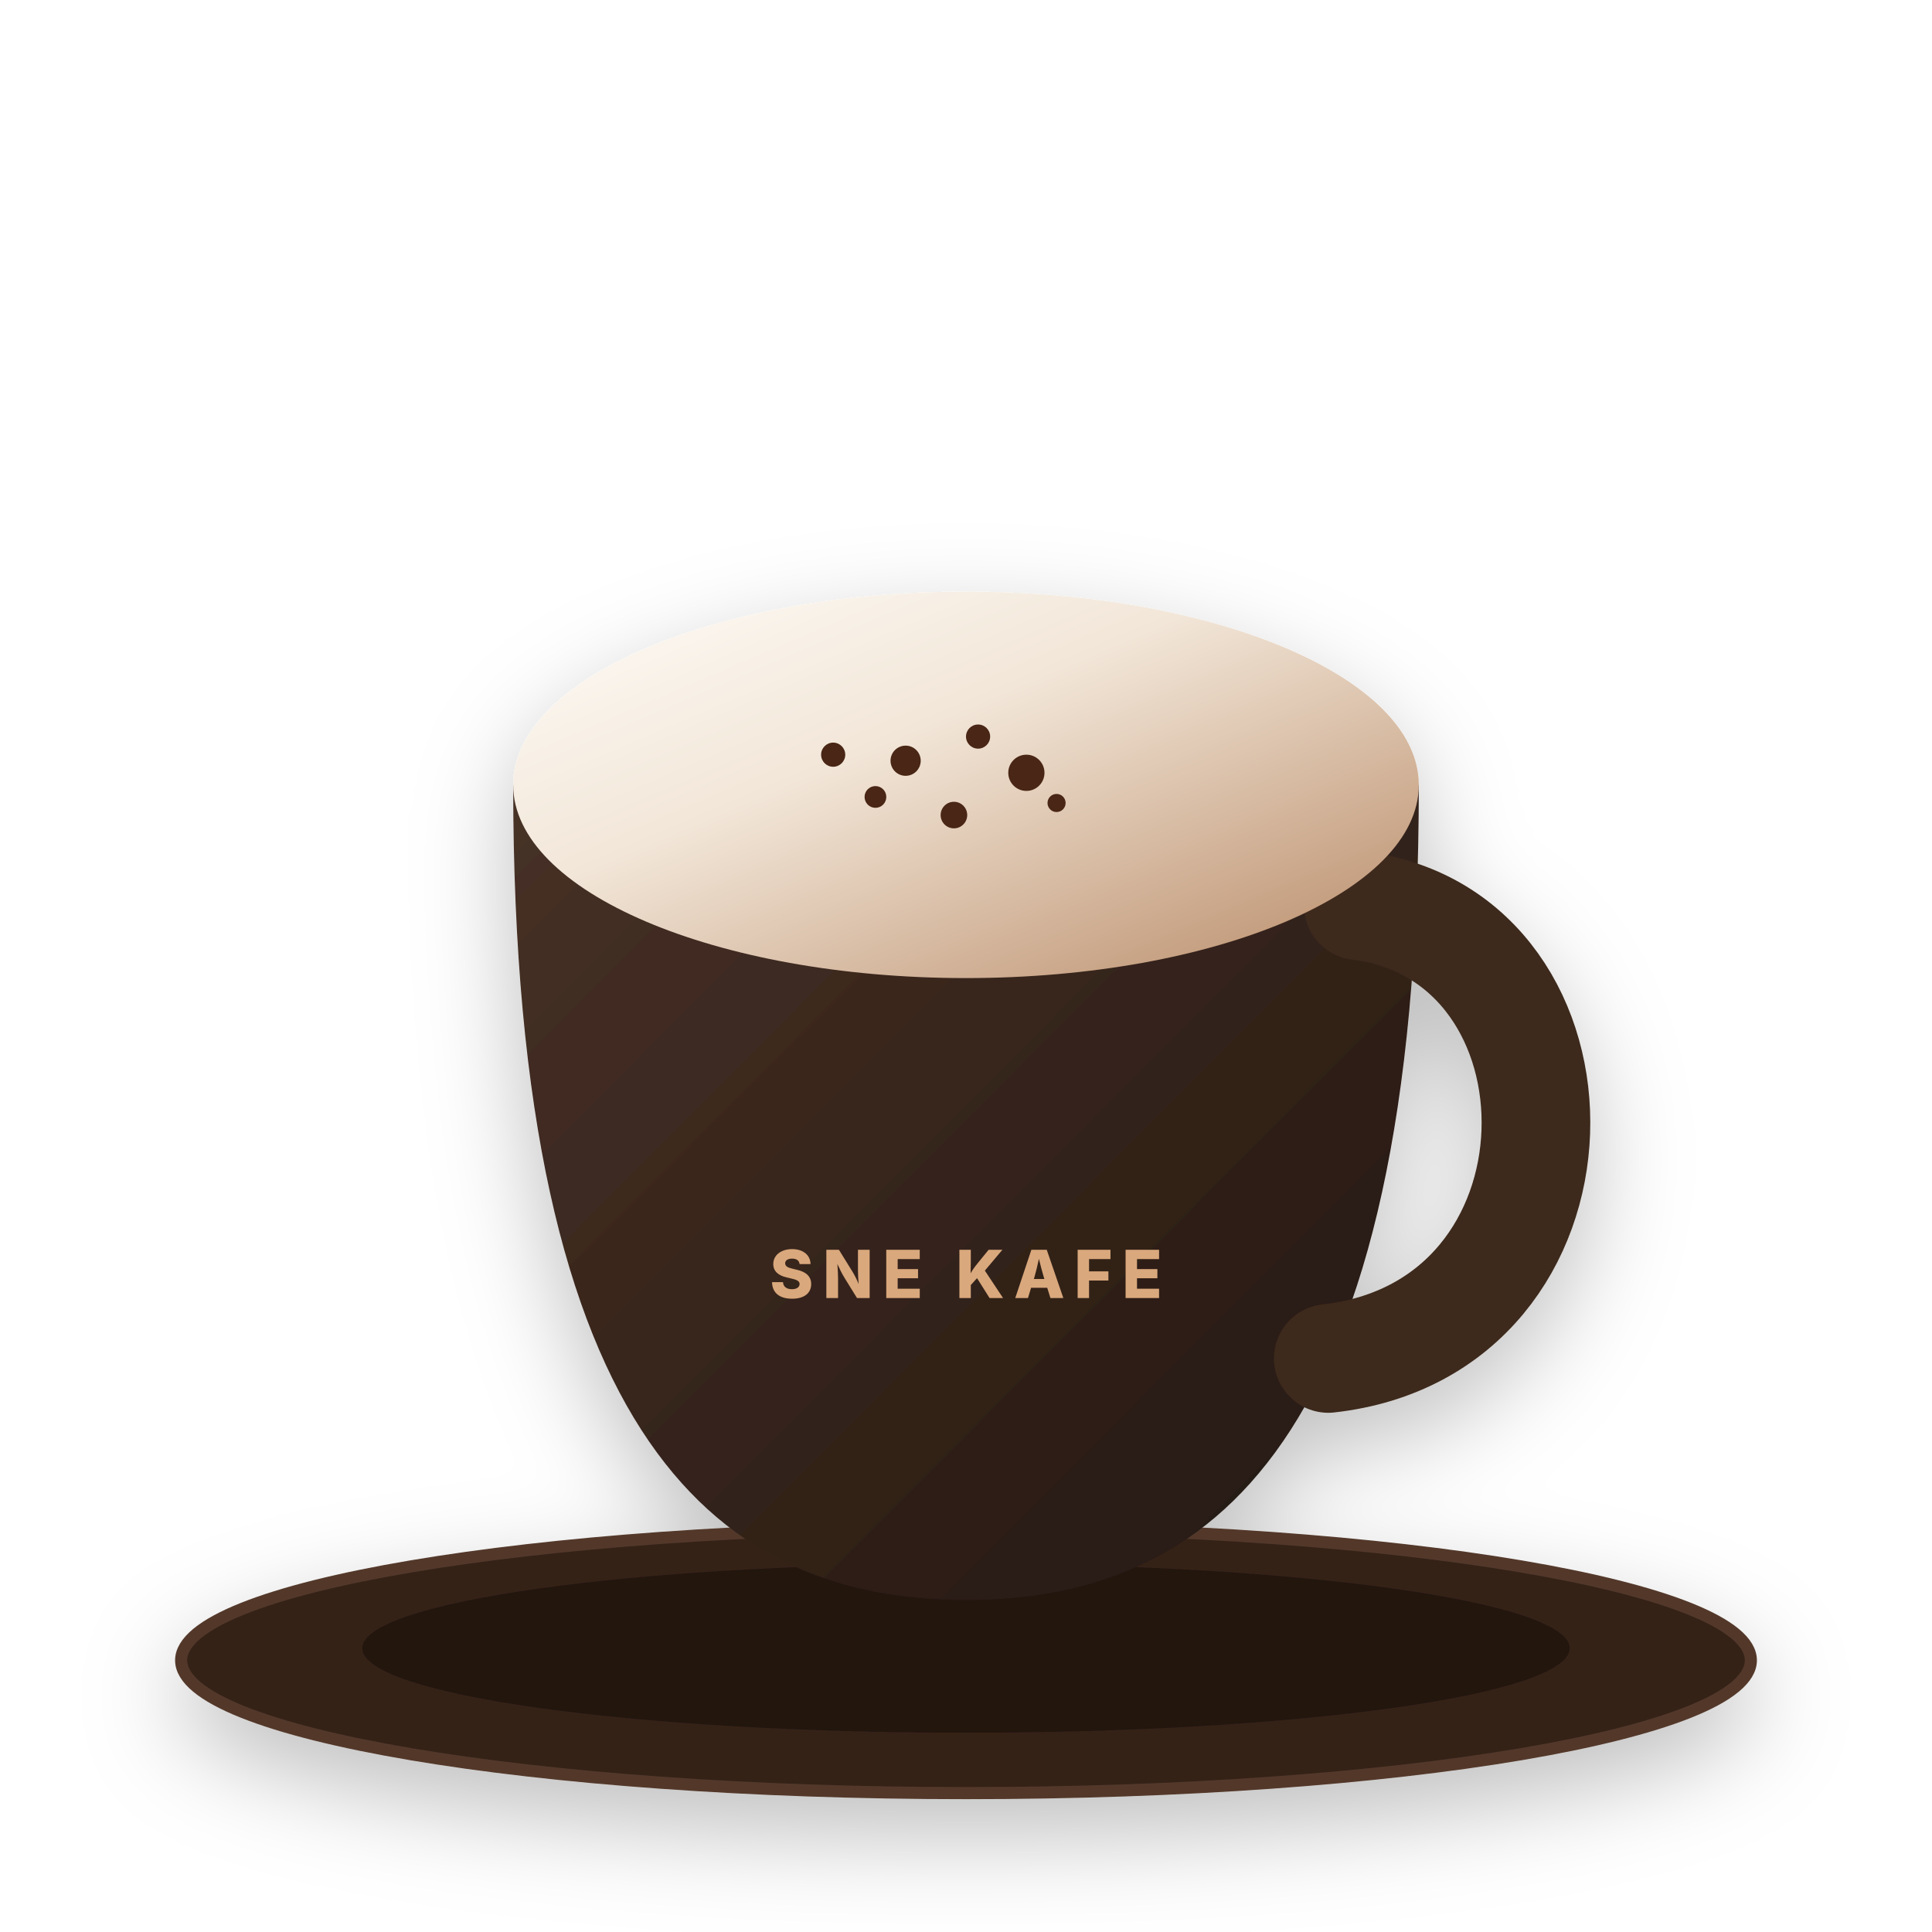
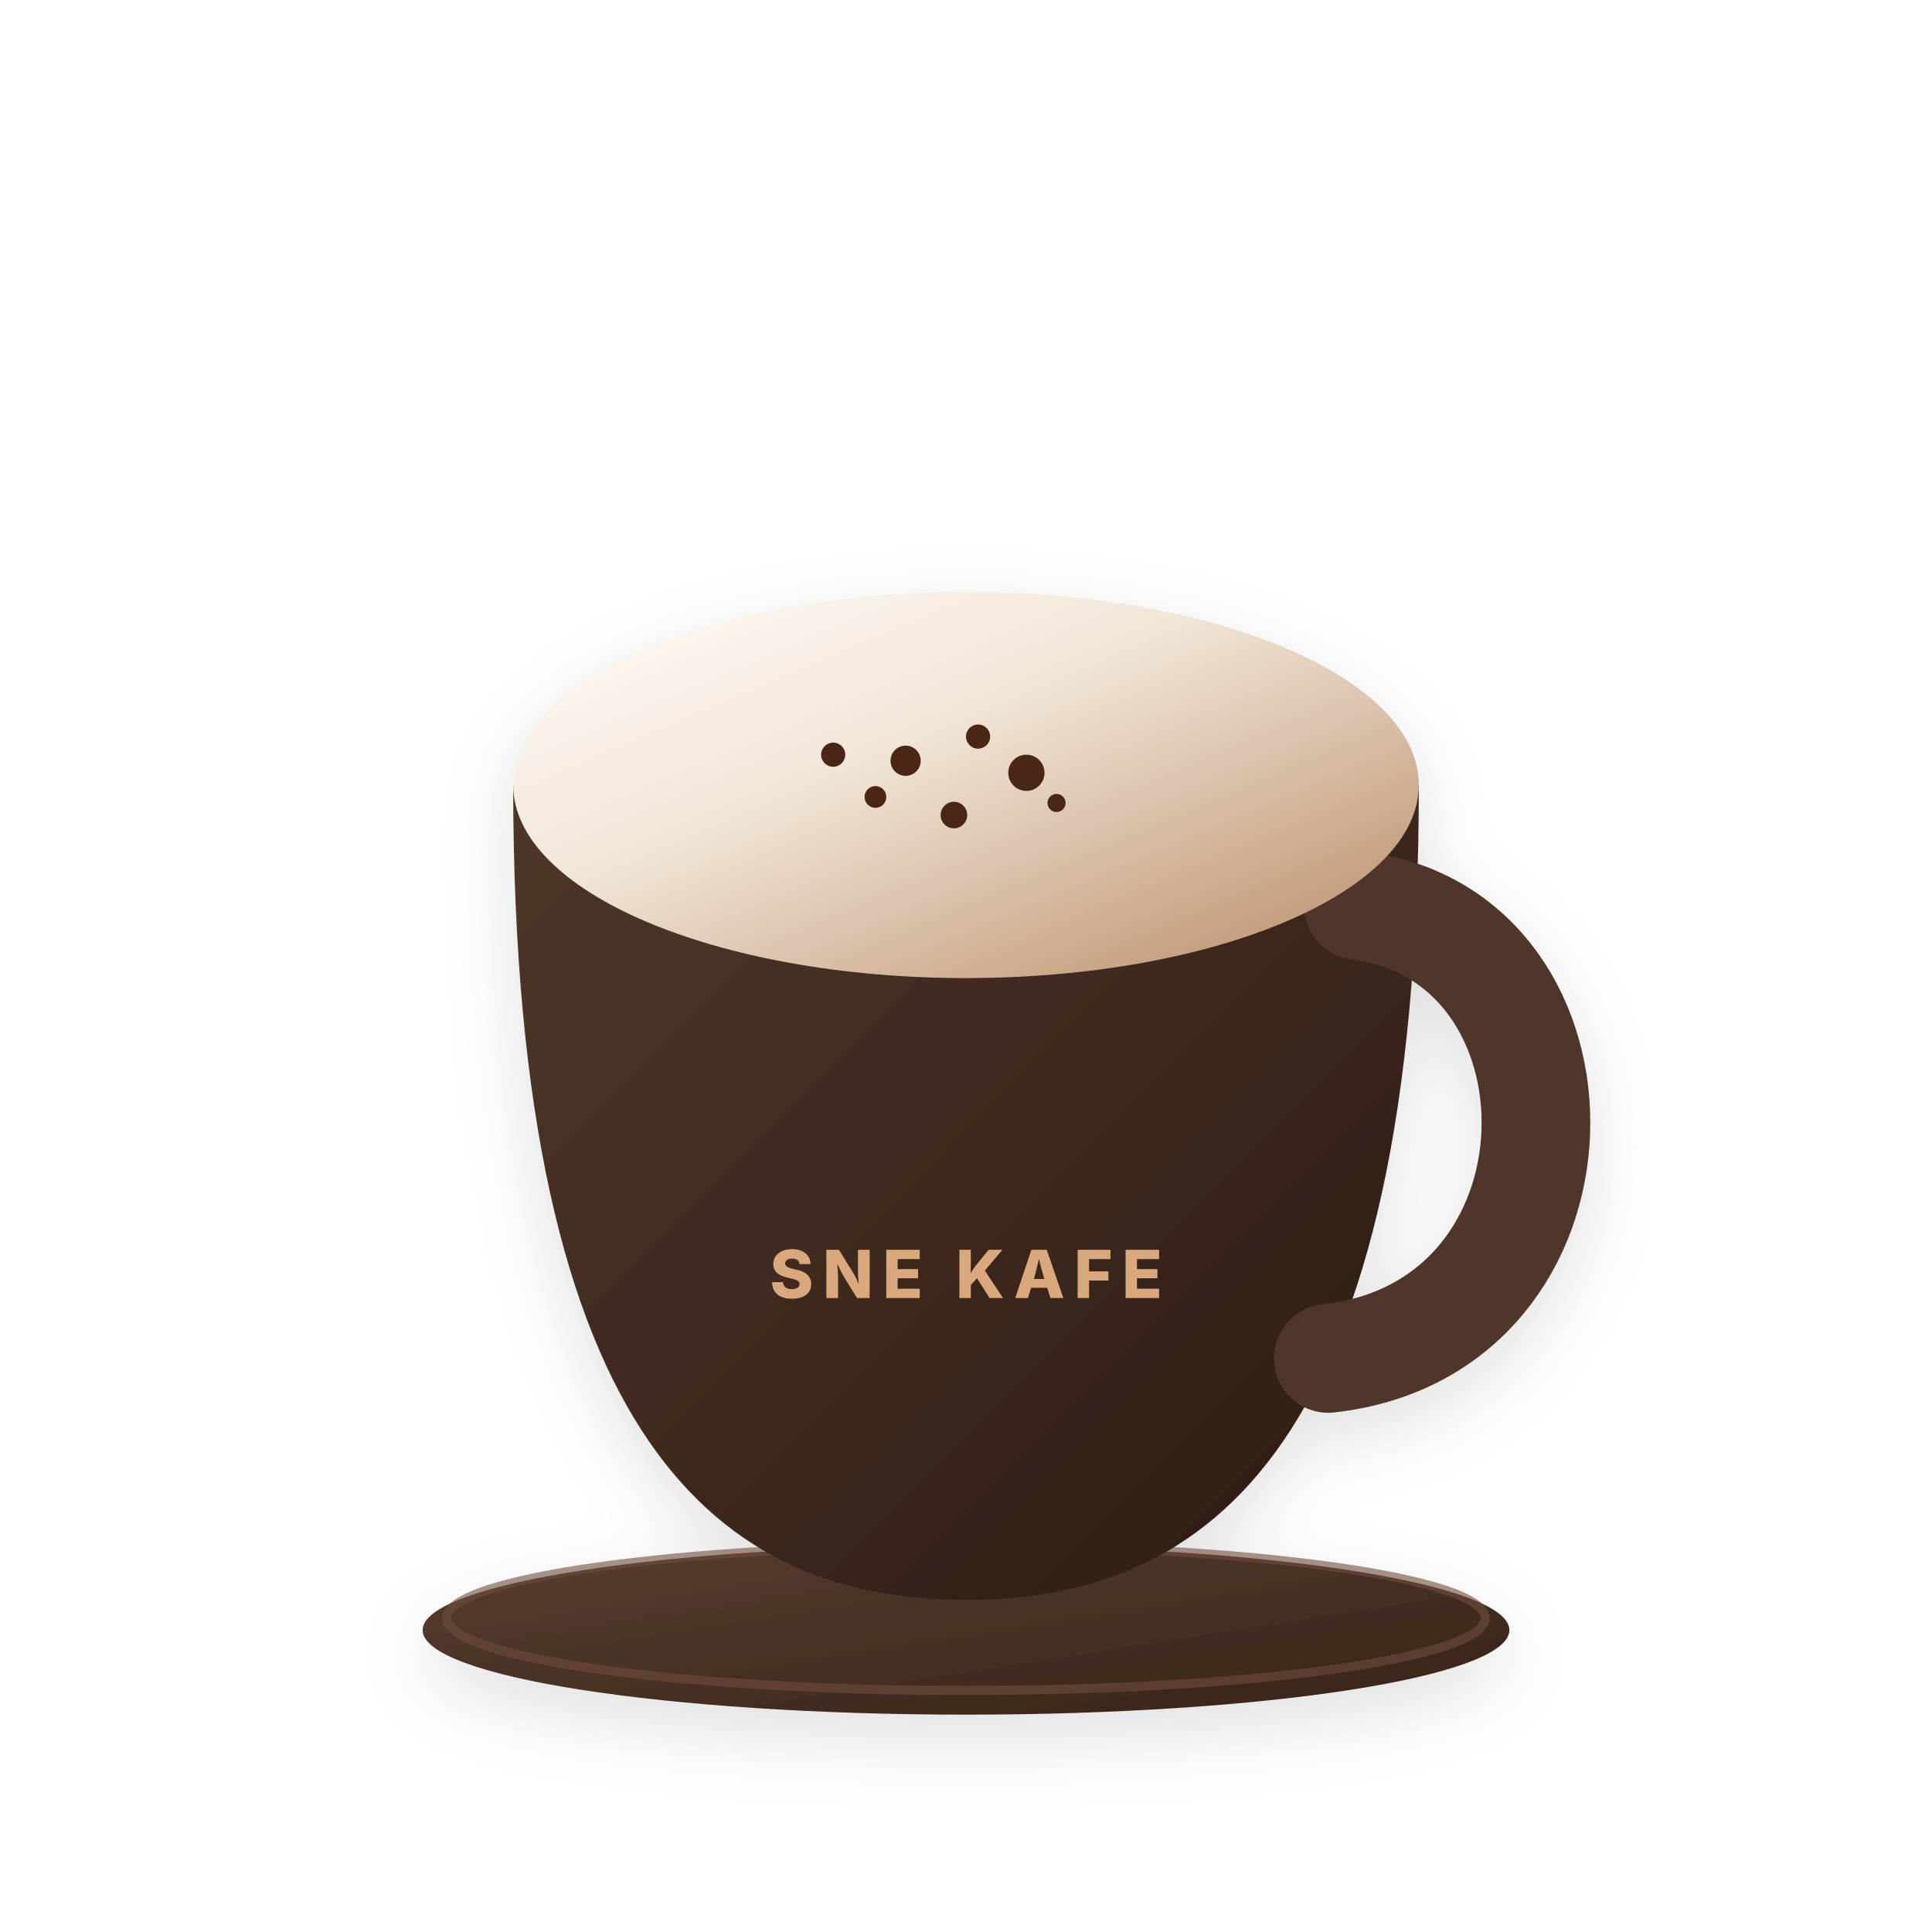
<svg xmlns="http://www.w3.org/2000/svg" viewBox="0 0 320 320" fill="none">
  <defs>
    <linearGradient id="capCup" x1="0%" y1="0%" x2="100%" y2="90%">
-       <stop offset="0%" stop-color="#473126" />
-       <stop offset="100%" stop-color="#241711" />
+       <stop offset="0%" stop-color="#4F362A" />
+       <stop offset="100%" stop-color="#2D1C14" />
+     </linearGradient>
+     <linearGradient id="capSaucer" x1="0%" y1="0%" x2="100%" y2="100%">
+       <stop offset="0%" stop-color="#5A3E31" />
+       <stop offset="100%" stop-color="#362217" />
    </linearGradient>
    <linearGradient id="capFoam" x1="0%" y1="0%" x2="100%" y2="100%">
      <stop offset="0%" stop-color="#FFFDF9" />
      <stop offset="40%" stop-color="#F2E6D8" />
      <stop offset="100%" stop-color="#B78864" />
    </linearGradient>
-     <filter id="capShadow" x="-20%" y="-20%" width="140%" height="140%">
-       <feDropShadow dx="0" dy="6" stdDeviation="8" flood-color="#000000" flood-opacity="0.25" />
+     <filter id="capShadow" x="-10%" y="-10%" width="120%" height="120%">
+       <feDropShadow dx="0" dy="4" stdDeviation="6" flood-color="#000000" flood-opacity="0.12" />
    </filter>
  </defs>
  <g filter="url(#capShadow)">
-     <ellipse cx="160" cy="275" rx="130" ry="22" fill="#362219" stroke="#52392C" stroke-width="2" />
-     <ellipse cx="160" cy="273" rx="100" ry="14" fill="#241711" />
+     <ellipse cx="160" cy="270" rx="90" ry="14" fill="url(#capSaucer)" />
+     <ellipse cx="160" cy="268" rx="86" ry="12" fill="none" stroke="#6E4D3C" stroke-width="1.5" opacity="0.6" />
    <path d="M85 130 C85 240 120 265 160 265 C200 265 235 240 235 130 Z" fill="url(#capCup)" />
-     <path d="M225 150 C265 155 265 220 220 225" stroke="#3E291F" stroke-width="18" stroke-linecap="round" fill="none" />
+     <path d="M225 150 C265 155 265 220 220 225" stroke="#4F362A" stroke-width="18" stroke-linecap="round" fill="none" />
    <ellipse cx="160" cy="130" rx="75" ry="32" fill="url(#capFoam)" />
    <circle cx="150" cy="126" r="2.5" fill="#4A2613" />
    <circle cx="162" cy="122" r="2" fill="#4A2613" />
    <circle cx="170" cy="128" r="3" fill="#4A2613" />
    <circle cx="145" cy="132" r="1.8" fill="#4A2613" />
    <circle cx="158" cy="135" r="2.2" fill="#4A2613" />
    <circle cx="175" cy="133" r="1.5" fill="#4A2613" />
    <circle cx="138" cy="125" r="2" fill="#4A2613" />
    <text x="160" y="215" font-family="'Inter', sans-serif" font-weight="800" font-size="11" fill="#D9A87C" text-anchor="middle" letter-spacing="1.5">SNE KAFE</text>
  </g>
</svg>
